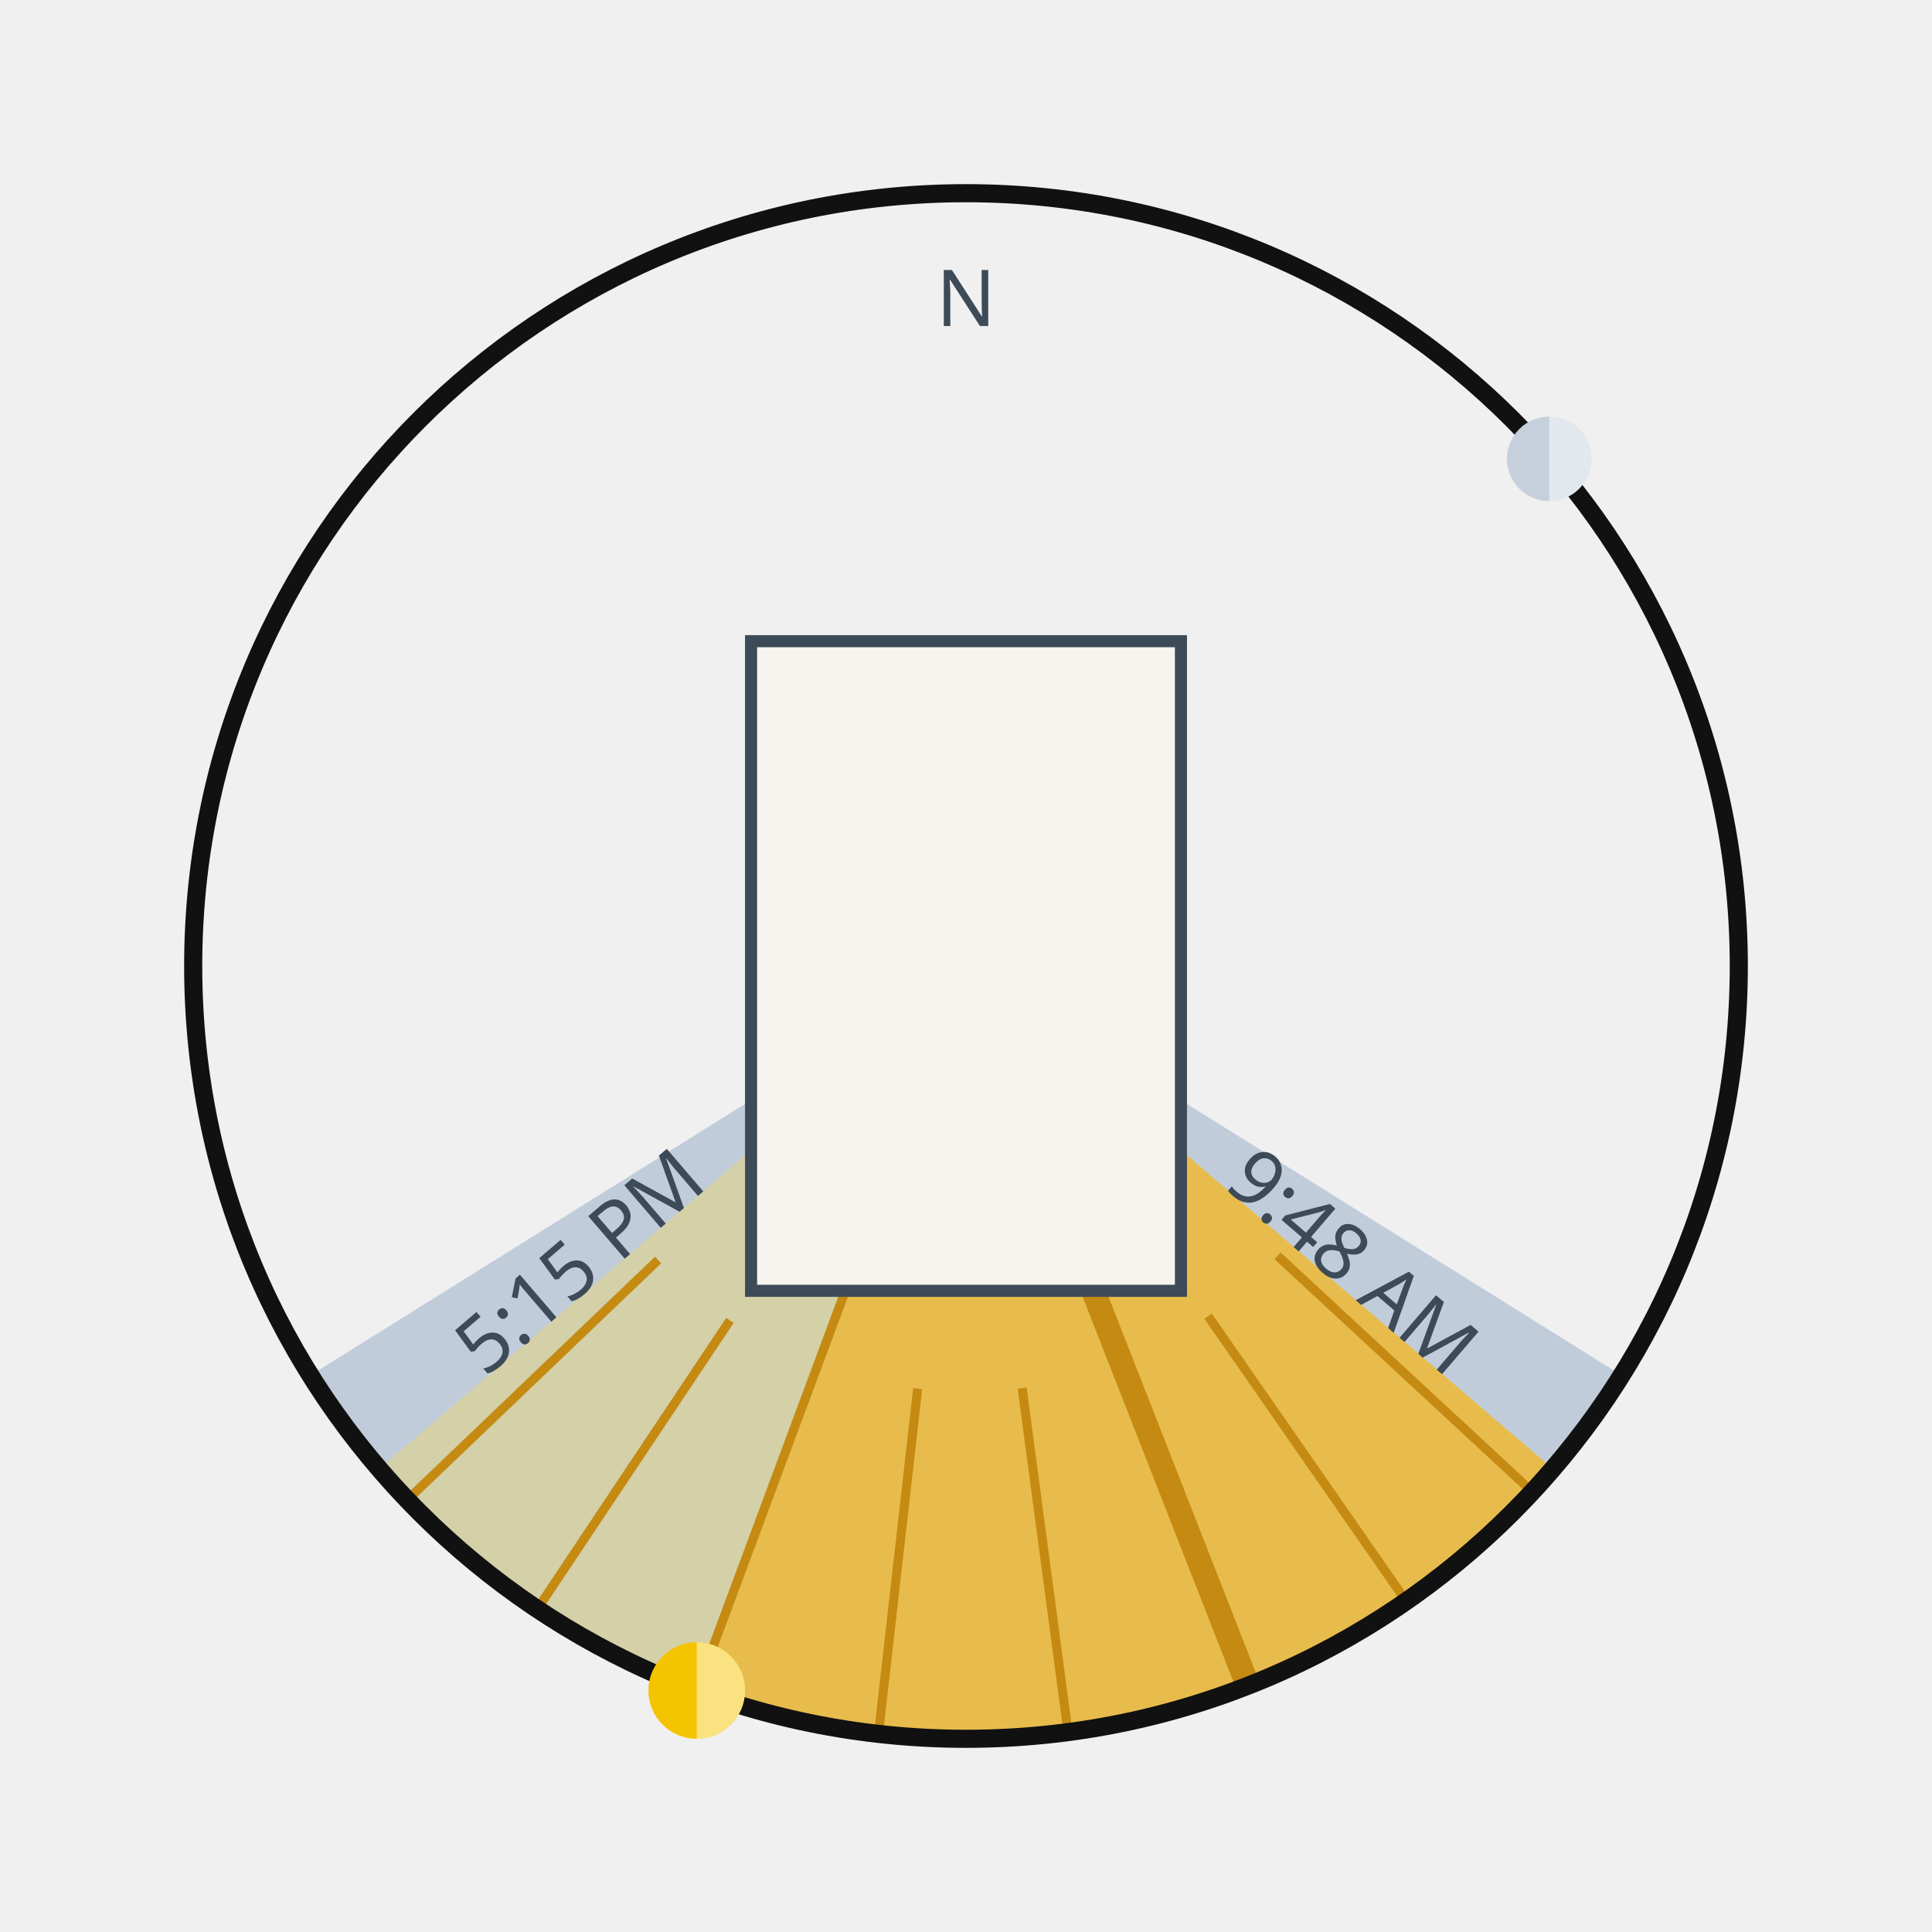
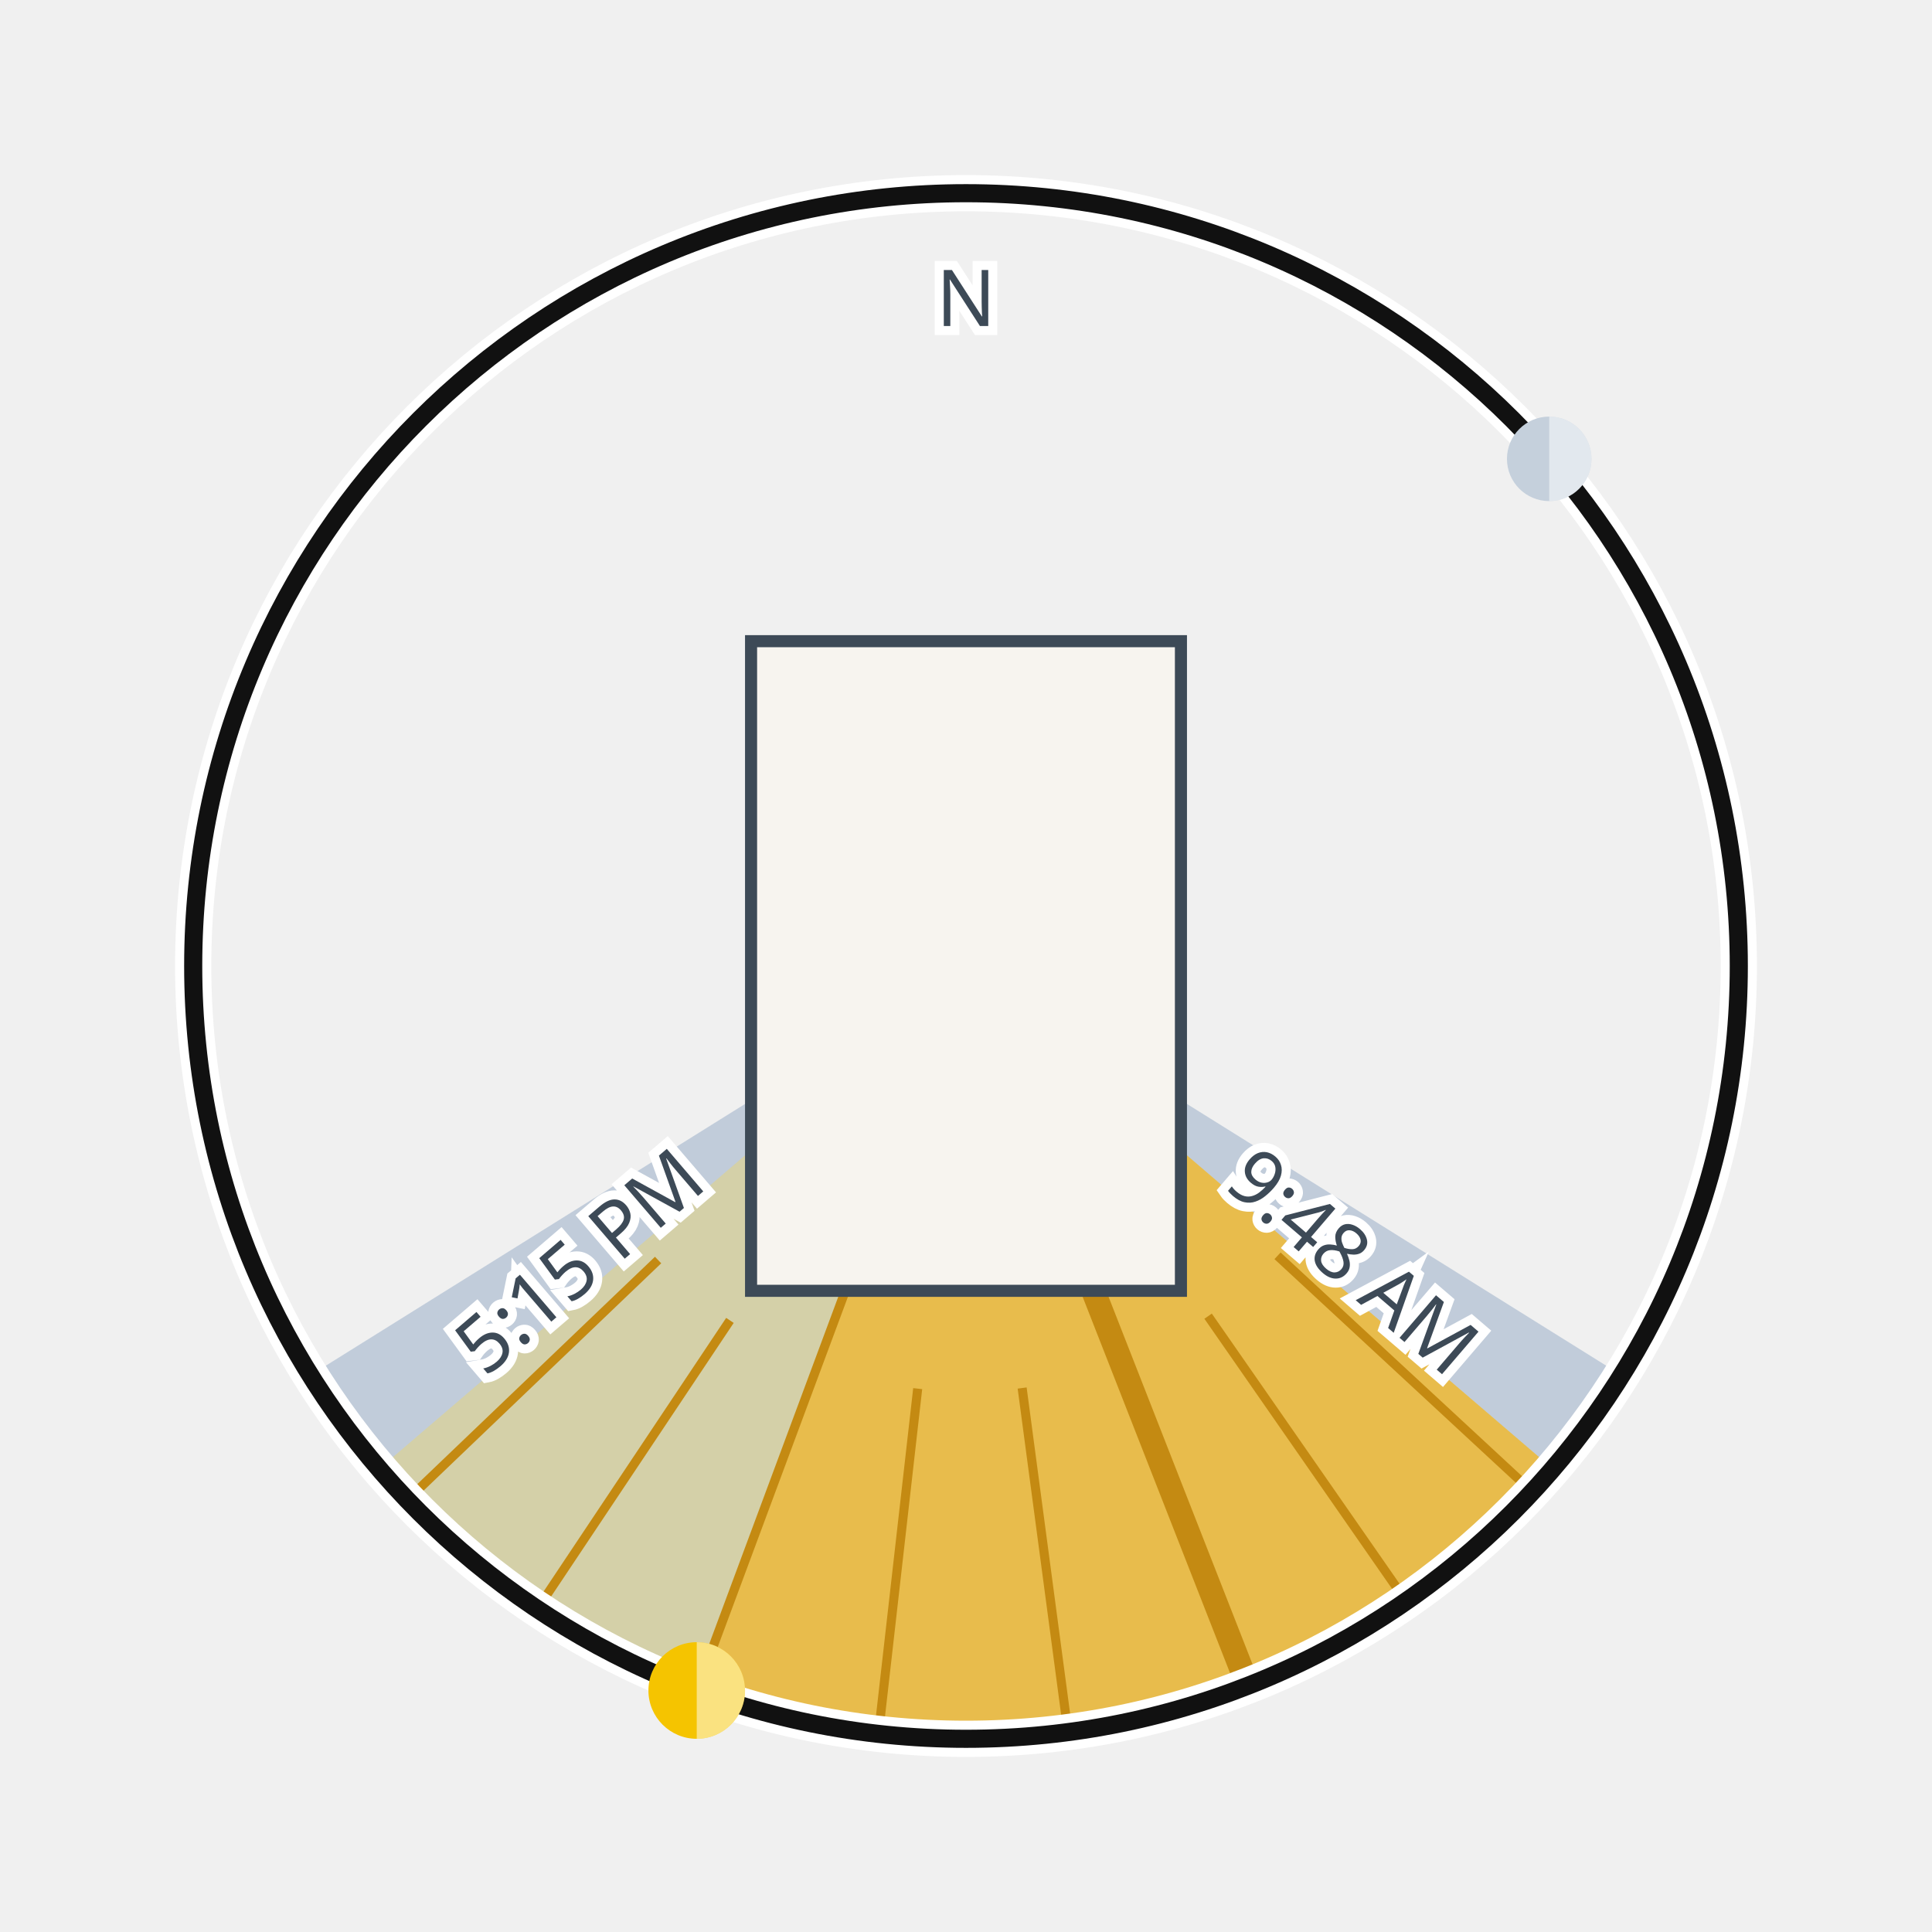
<svg xmlns="http://www.w3.org/2000/svg" width="320" height="320" viewBox="0 0 320 320" font-family="sans-serif" font-size="13">
  <path id="twilight" d="M 160.0 160.0 L 268.6 227.8 A 128.0 128.0 0 0 1 51.4 227.8 Z" fill="#9aafc9" fill-opacity="0.55" />
  <path id="pale" d="M 160.0 160.0 L 257.2 243.3 A 128.0 128.0 0 0 1 62.8 243.3 Z" fill="#f6d84a" fill-opacity="0.35" />
  <path id="rim" d="M 257.2 243.3 A 128.0 128.0 0 0 1 62.8 243.3" fill="none" stroke="#c48a12" stroke-width="1.5" />
  <path id="strong" d="M 160.0 160.0 L 257.2 243.3 A 128.0 128.0 0 0 1 115.4 280.0 Z" fill="#f0b429" fill-opacity="0.72" />
  <g id="hours">
    <line x1="211.6" y1="208.0" x2="253.8" y2="247.1" stroke="#c48a12" stroke-width="1.5" />
    <line x1="200.1" y1="218.0" x2="232.9" y2="265.2" stroke="#c48a12" stroke-width="1.5" />
    <line x1="160.0" y1="160.0" x2="206.7" y2="279.2" stroke="#c48a12" stroke-width="4" />
    <line x1="169.3" y1="229.9" x2="176.9" y2="286.9" stroke="#c48a12" stroke-width="1.5" />
    <line x1="152.0" y1="230.0" x2="145.5" y2="287.2" stroke="#c48a12" stroke-width="1.5" />
    <line x1="149.9" y1="187.2" x2="115.4" y2="280.0" stroke="#c48a12" stroke-width="1.5" />
    <line x1="120.9" y1="218.7" x2="89.0" y2="266.5" stroke="#c48a12" stroke-width="1.5" />
    <line x1="109.0" y1="208.7" x2="67.5" y2="248.4" stroke="#c48a12" stroke-width="1.5" />
  </g>
+   <circle id="ring-halo" cx="160.0" cy="160.0" r="128.0" fill="none" stroke="#ffffff" stroke-width="6" />
  <circle id="ring" cx="160.0" cy="160.0" r="128.0" fill="none" stroke="#111111" stroke-width="3" />
  <polygon id="house" points="124.4,213.8 124.4,106.2 195.6,106.2 195.6,213.8" fill="#f7f4ef" stroke="#3d4a57" stroke-width="2" />
  <g id="sun">
    <circle cx="115.4" cy="280.0" r="8.0" fill="#f5c400" />
    <path d="M 115.4 272.0 A 8.0 8.0 0 0 1 115.4 288.0 Z" fill="#ffffff" fill-opacity="0.5" />
  </g>
  <g id="moon">
    <circle cx="256.6" cy="76.0" r="7.0" fill="#c5d0dc" />
    <path d="M 256.6 69.0 A 7.0 7.0 0 0 1 256.6 83.0 Z" fill="#ffffff" fill-opacity="0.5" />
  </g>
-   <text id="sunrise" x="221.1" y="212.4" text-anchor="middle" dominant-baseline="alphabetic" fill="#3d4a57" transform="rotate(40.6 221.1 212.4)">9:48 AM</text>
-   <text id="sunset" x="98.9" y="212.4" text-anchor="middle" dominant-baseline="alphabetic" fill="#3d4a57" transform="rotate(319.4 98.9 212.4)">5:15 PM</text>
-   <text id="north" x="160.0" y="54.0" text-anchor="middle" fill="#3d4a57">N</text>
+   <text id="sunrise" x="221.1" y="212.4" text-anchor="middle" dominant-baseline="alphabetic" fill="#3d4a57" stroke="#ffffff" stroke-width="3" paint-order="stroke" transform="rotate(40.6 221.1 212.4)">9:48 AM</text>
+   <text id="sunset" x="98.9" y="212.4" text-anchor="middle" dominant-baseline="alphabetic" fill="#3d4a57" stroke="#ffffff" stroke-width="3" paint-order="stroke" transform="rotate(319.4 98.9 212.4)">5:15 PM</text>
+   <text id="north" x="160.0" y="54.0" text-anchor="middle" fill="#3d4a57" stroke="#ffffff" stroke-width="3" paint-order="stroke">N</text>
</svg>
